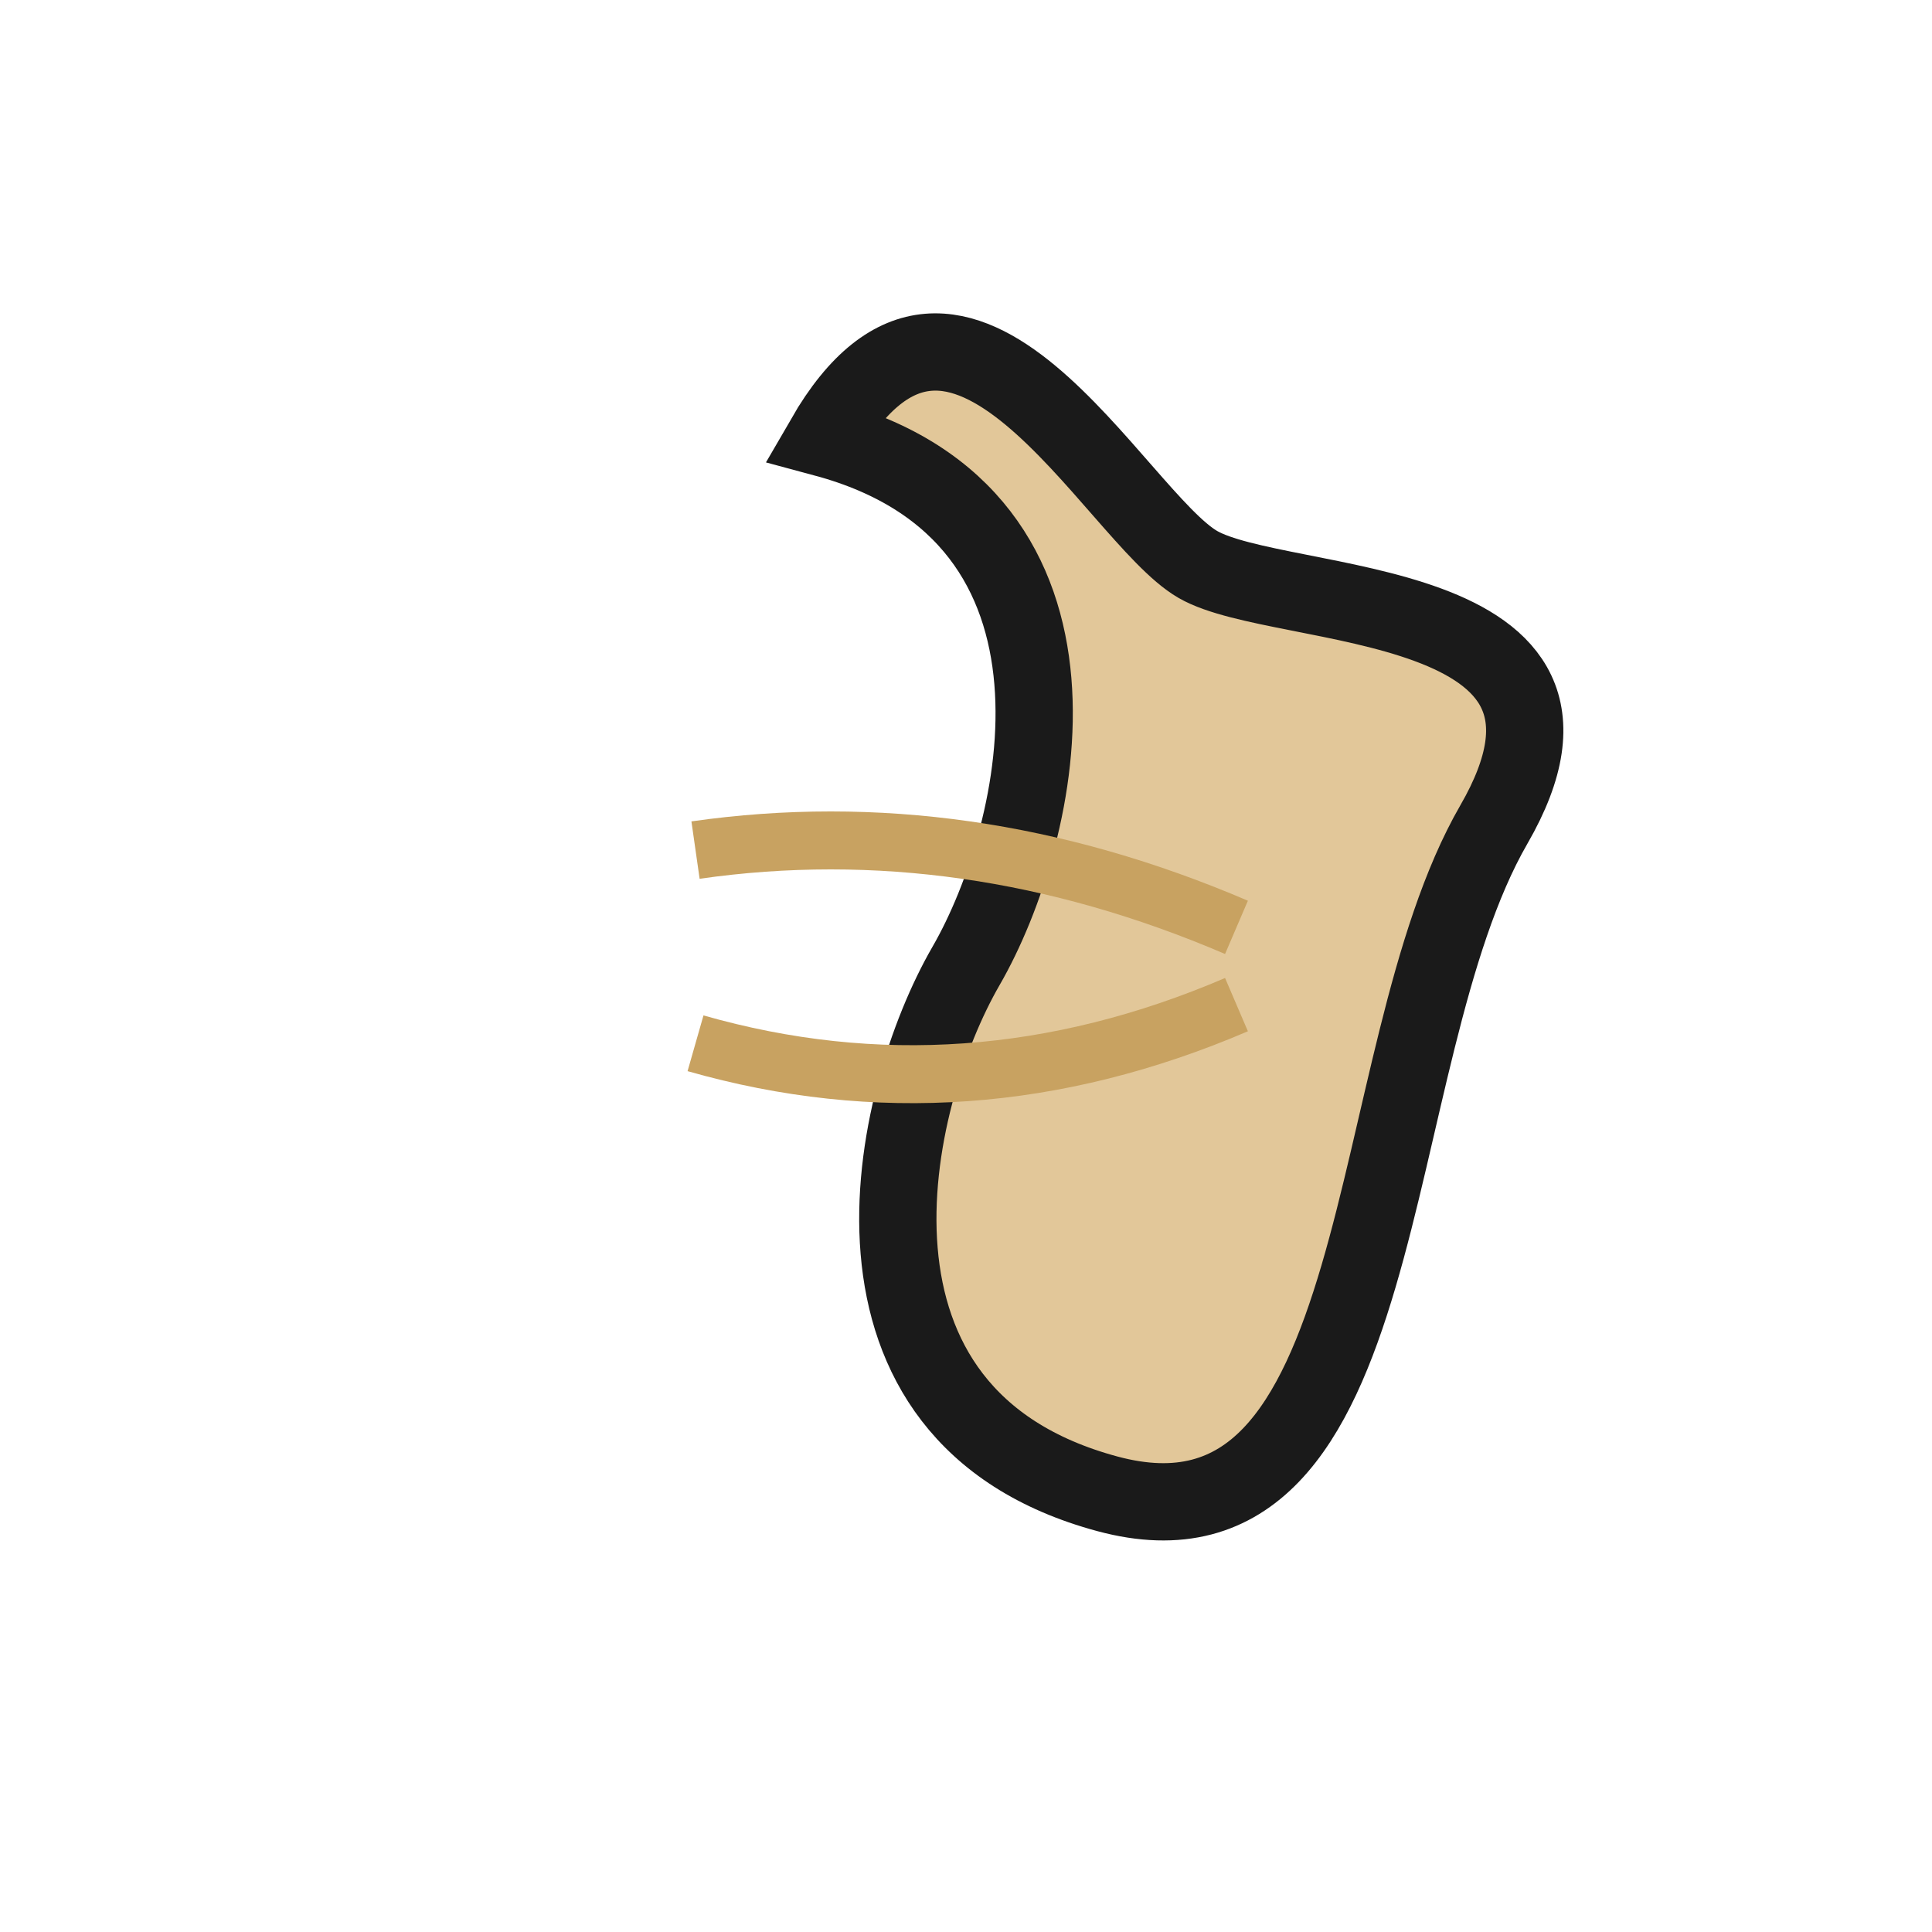
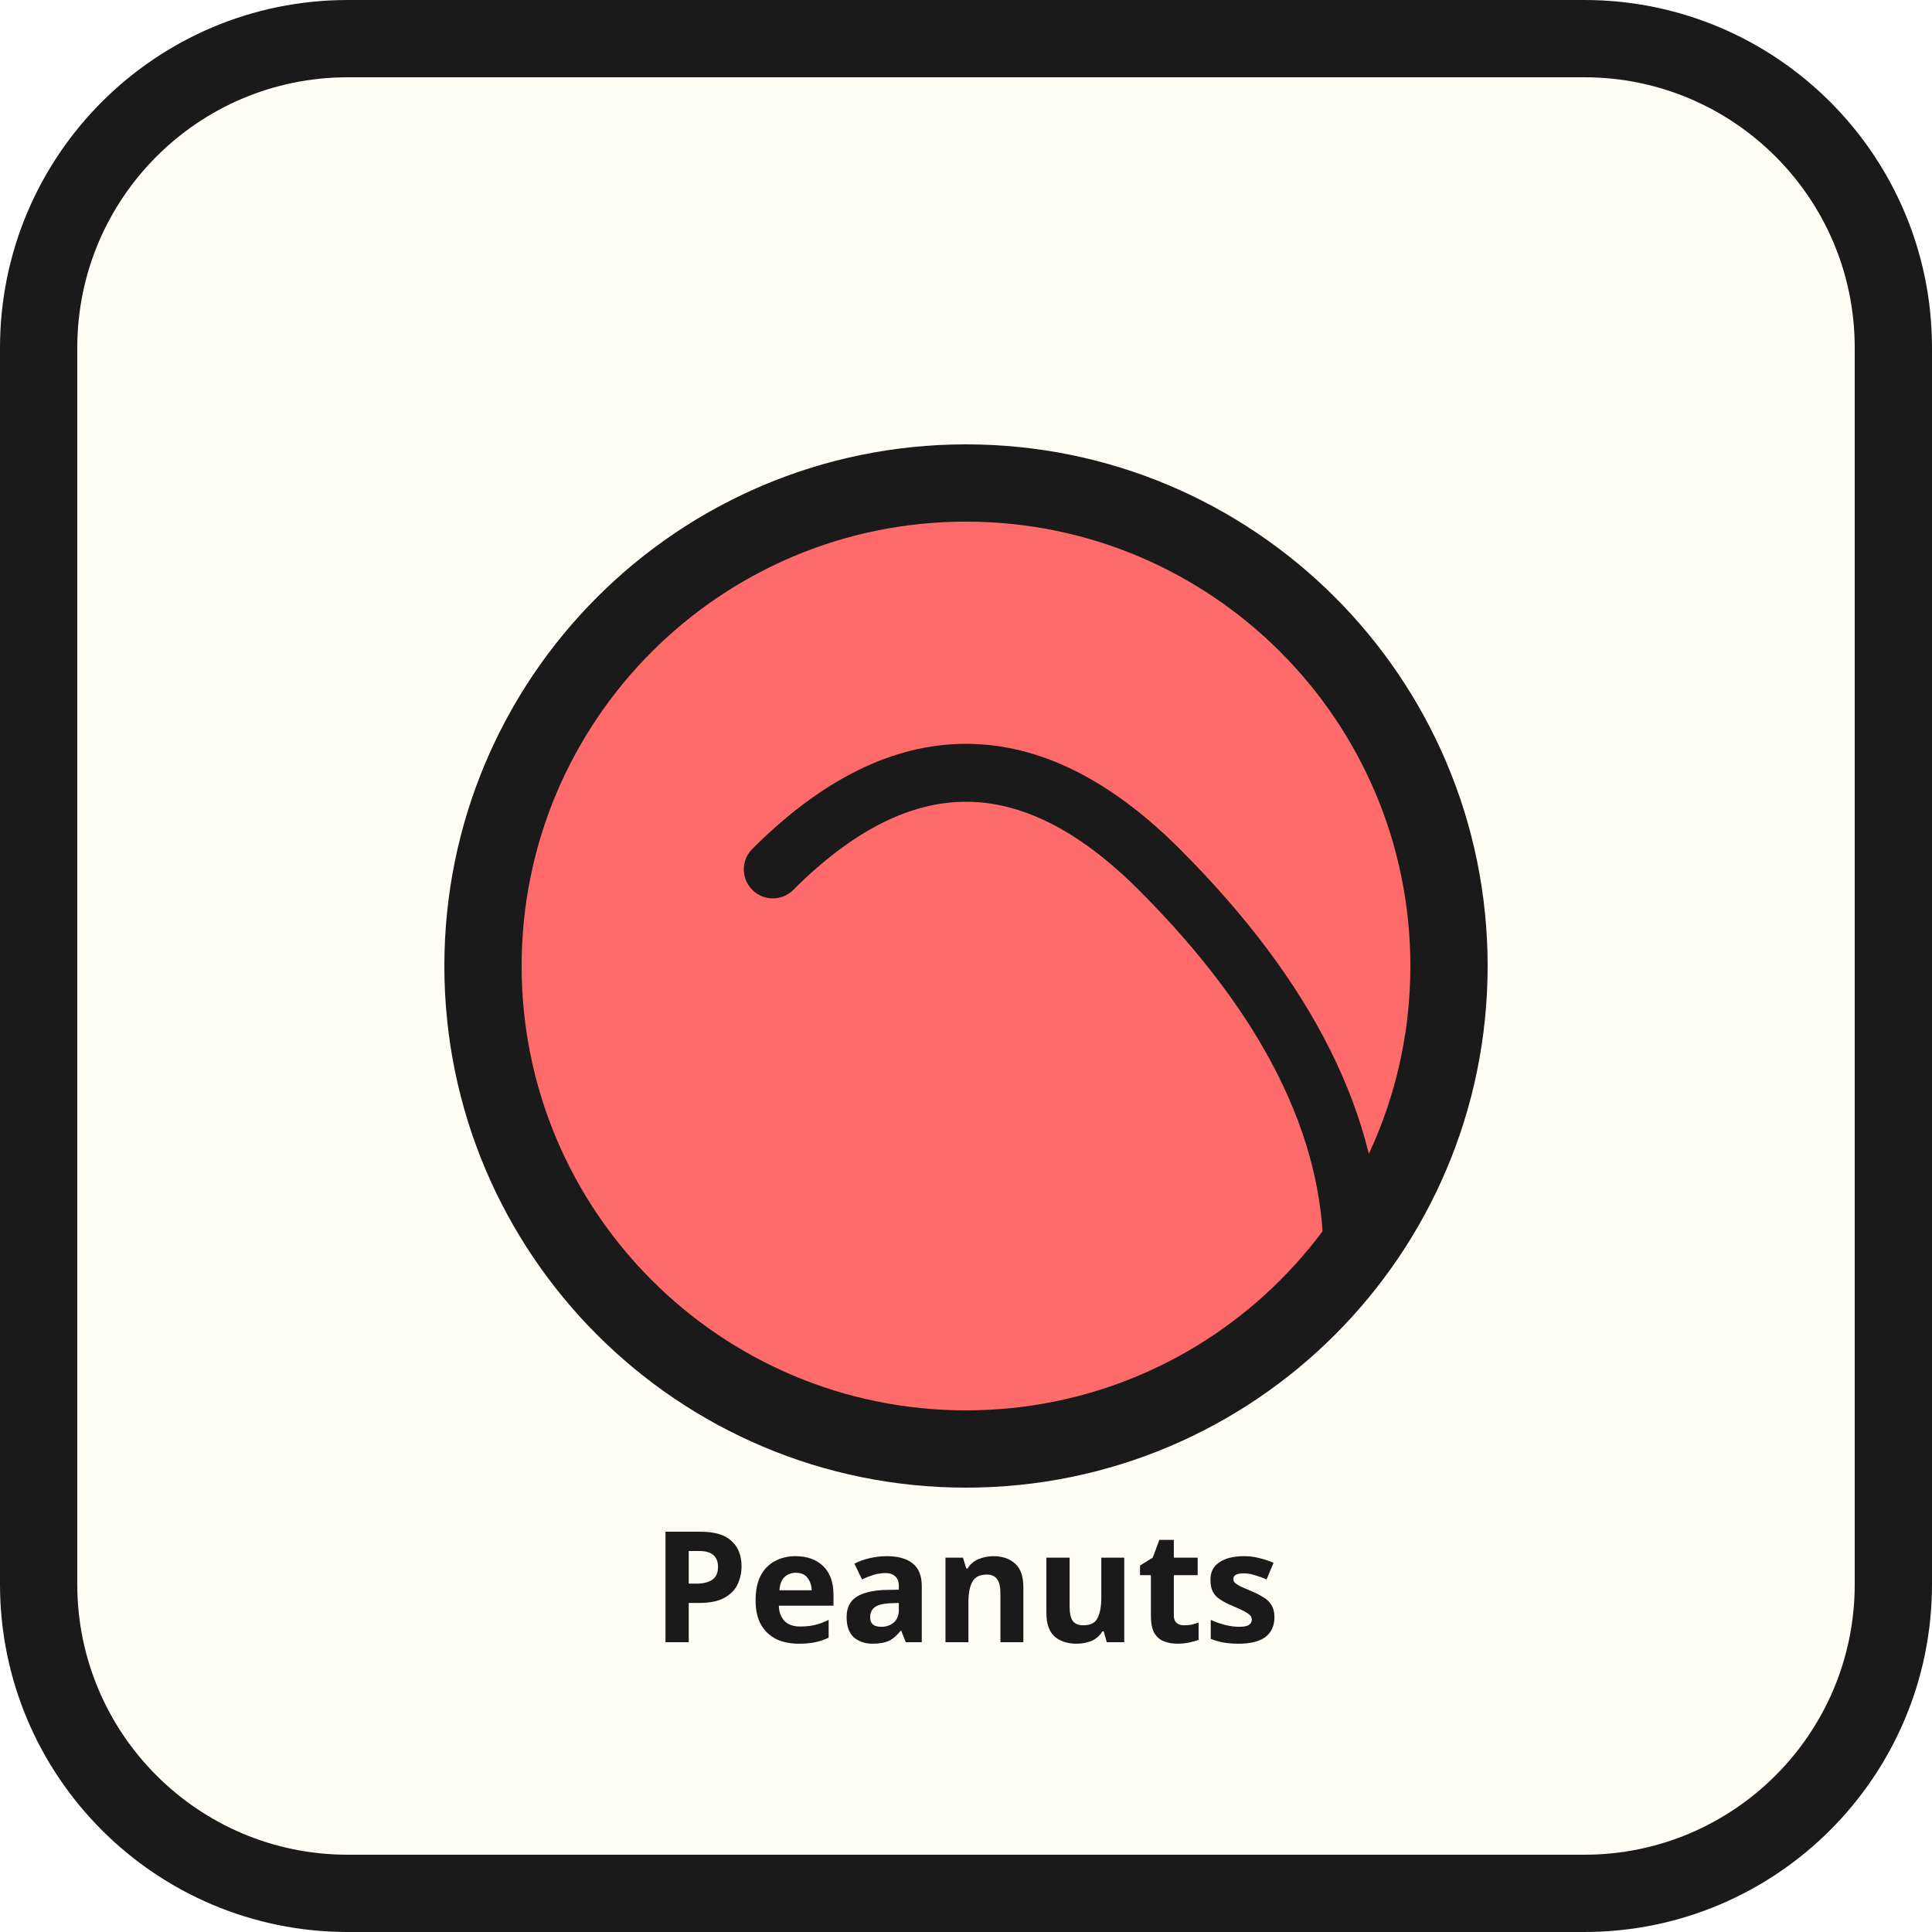
- <svg xmlns="http://www.w3.org/2000/svg" viewBox="0 0 100 100" width="100%" height="100%">
-   <path d="M30,30 C45,26 50,42 50,50 C50,58 55,74 70,70 C85,66 70,44 70,30 C70,16 55,26 50,26 C45,26 30,16 30,30 Z" fill="#E2C799" stroke="#1A1A1A" stroke-width="4" transform="rotate(30 50 50)" />
-   <path d="M36,44 Q50,42 64,48" stroke="#C8A261" stroke-width="3" fill="none" />
-   <path d="M36,54 Q50,58 64,52" stroke="#C8A261" stroke-width="3" fill="none" />
+ <svg xmlns="http://www.w3.org/2000/svg" viewBox="0 0 100 100" width="100" height="100">
+   <rect x="2" y="2" width="96" height="96" rx="16" fill="#FFFDF5" stroke="#1A1A1A" stroke-width="4" />
+   <circle cx="50" cy="50" r="25" fill="#FF6B6B" stroke="#1A1A1A" stroke-width="4" />
+   <path d="M 40 45 Q 50 35 60 45 T 70 65" fill="none" stroke="#1A1A1A" stroke-width="3" stroke-linecap="round" />
+   <text x="50" y="85" font-family="sans-serif" font-weight="bold" font-size="8" text-anchor="middle" fill="#1A1A1A">Peanuts</text>
</svg>
